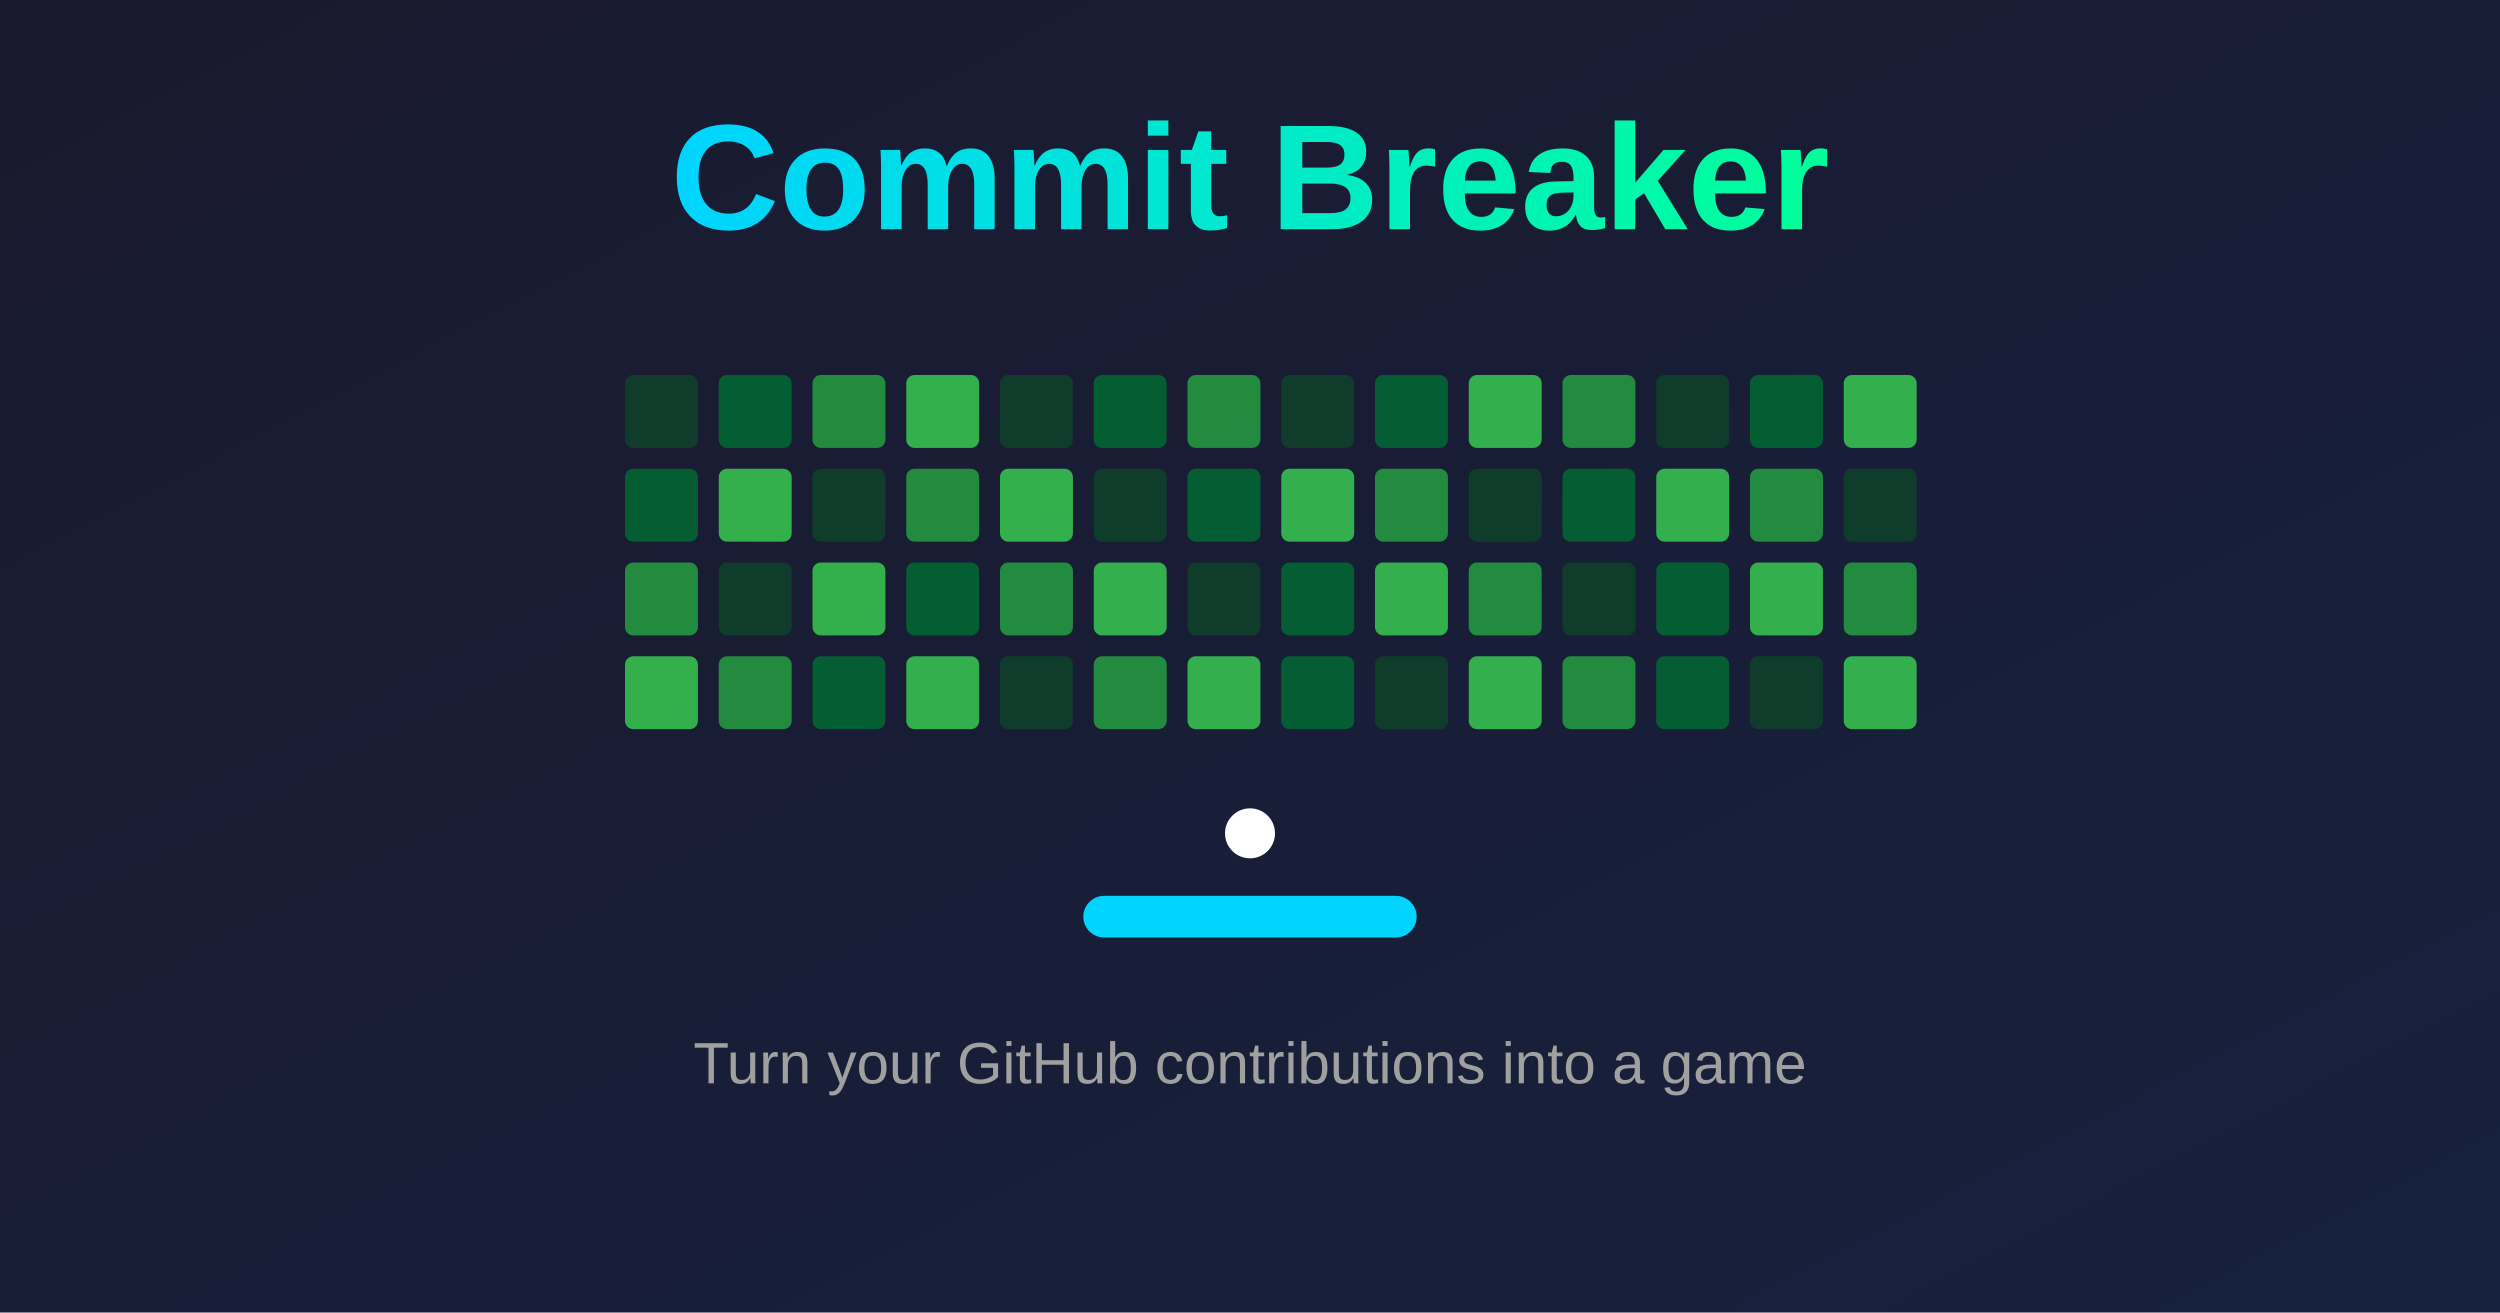
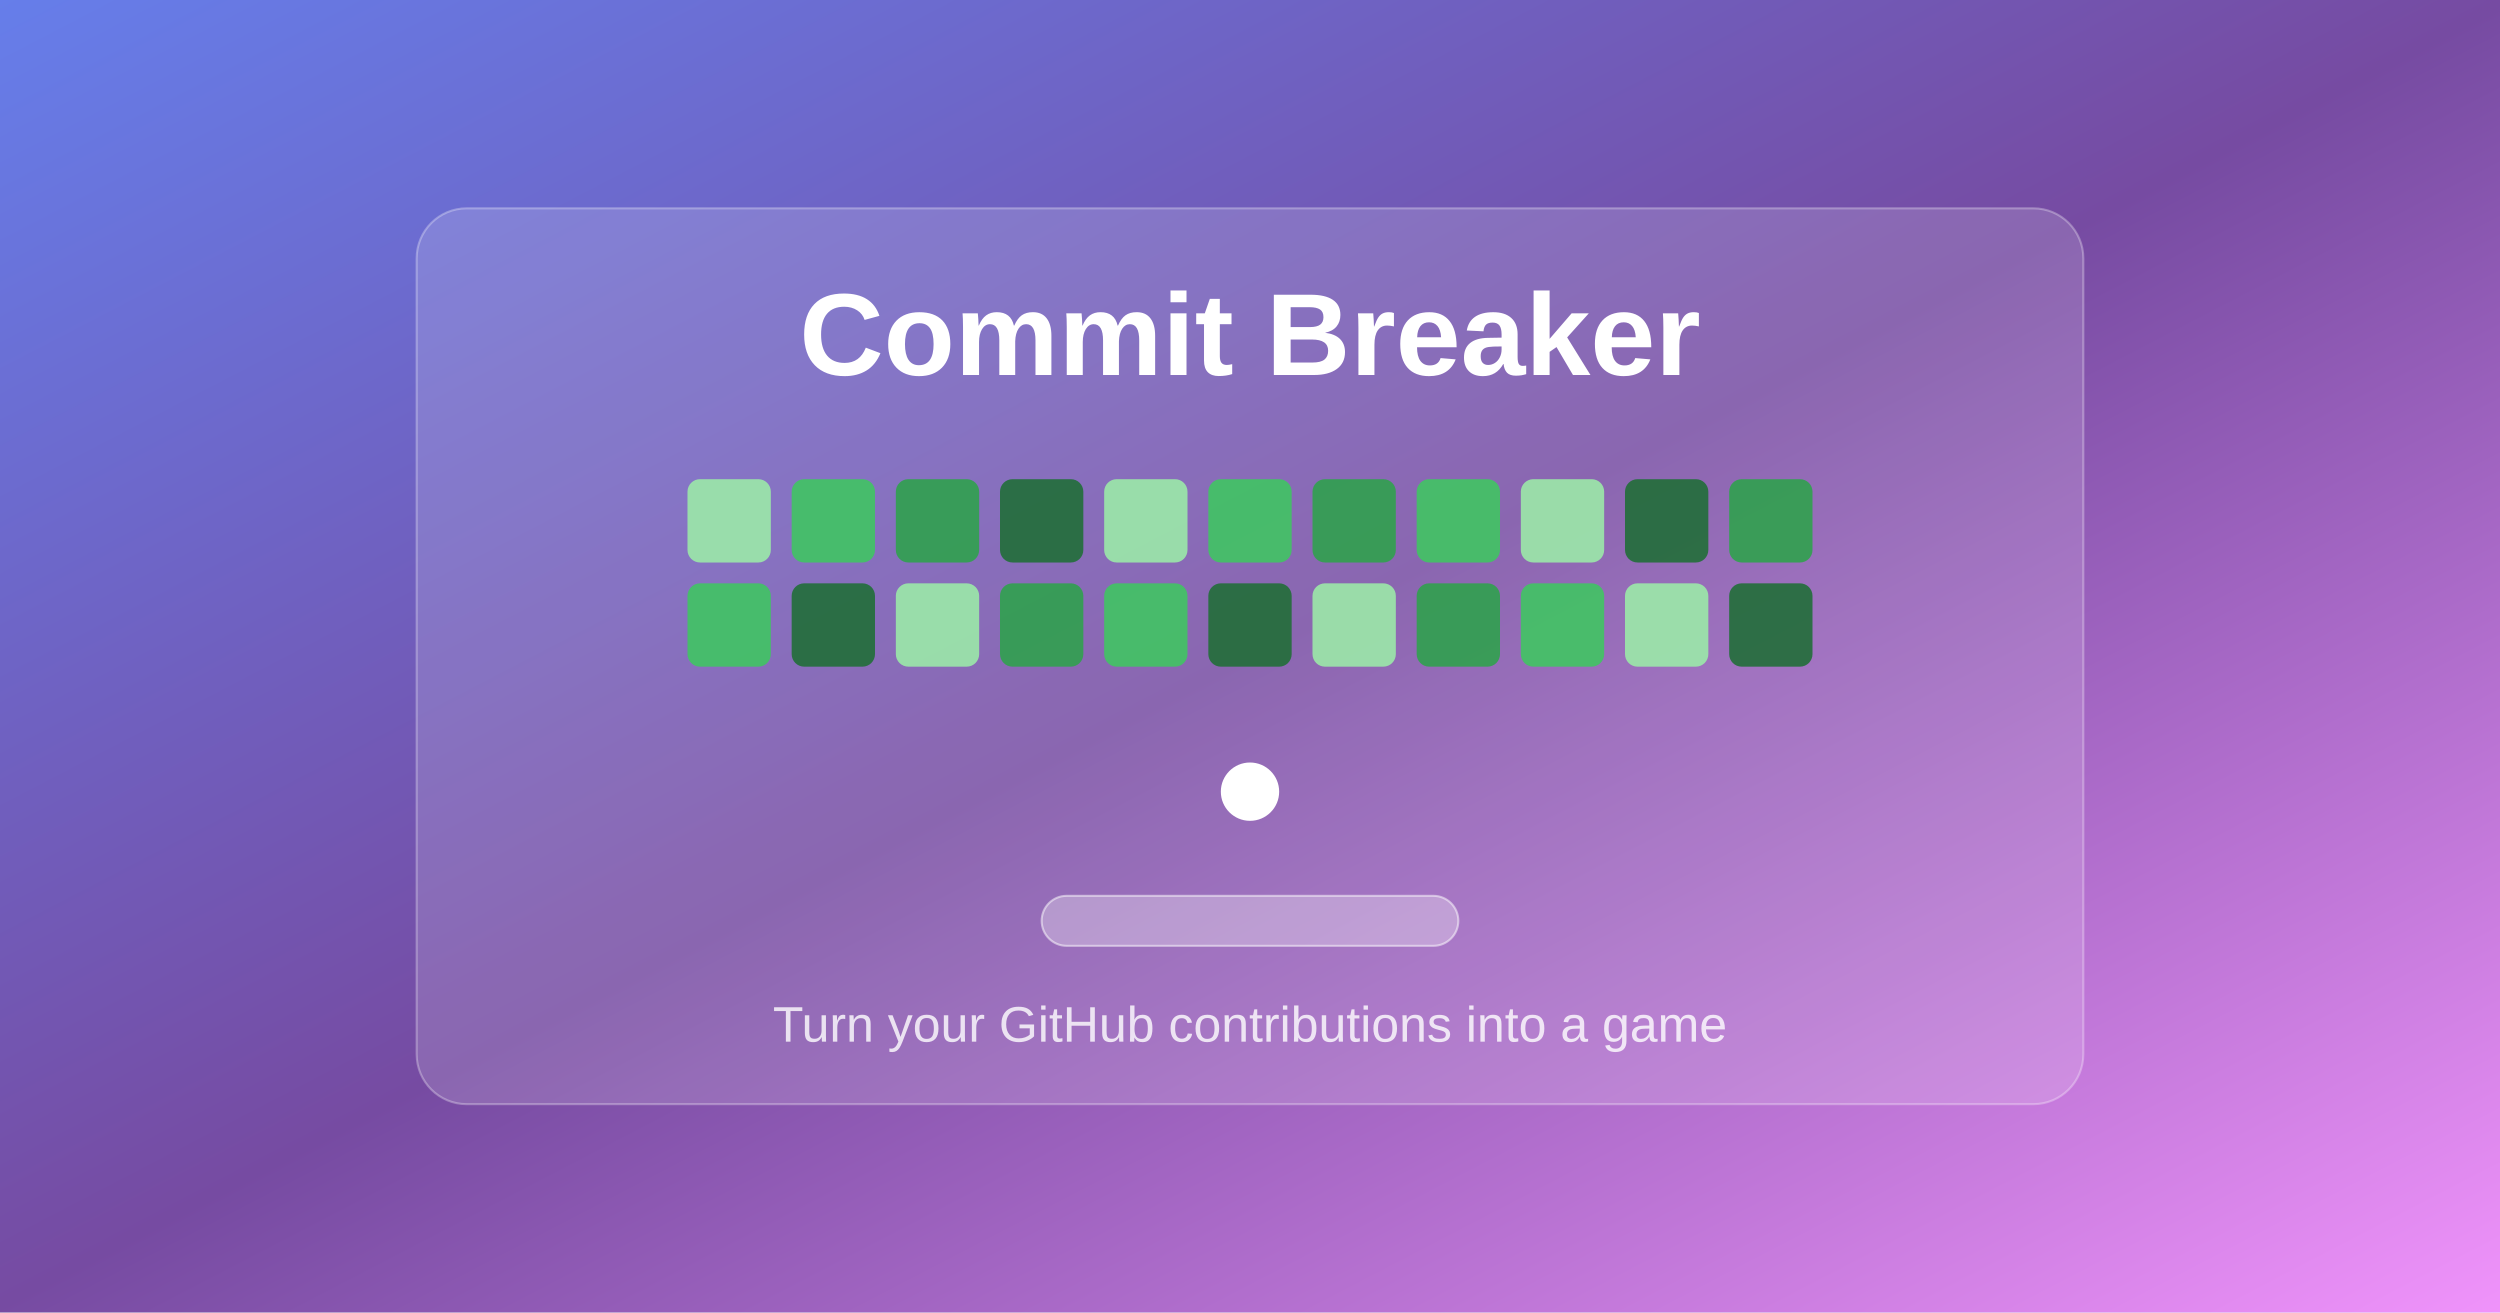
<svg xmlns="http://www.w3.org/2000/svg" width="1200" height="630" viewBox="0 0 1200 630">
  <defs>
    <linearGradient id="bg" x1="0%" y1="0%" x2="100%" y2="100%">
-       <stop offset="0%" style="stop-color:#1a1a2e;stop-opacity:1" />
-       <stop offset="100%" style="stop-color:#16213e;stop-opacity:1" />
+       <stop offset="0%" style="stop-color:#667eea;stop-opacity:1" />
+       <stop offset="50%" style="stop-color:#764ba2;stop-opacity:1" />
+       <stop offset="100%" style="stop-color:#f093fb;stop-opacity:1" />
    </linearGradient>
-     <linearGradient id="titleGrad" x1="0%" y1="0%" x2="100%" y2="0%">
-       <stop offset="0%" style="stop-color:#00d4ff;stop-opacity:1" />
-       <stop offset="100%" style="stop-color:#0f9;stop-opacity:1" />
+     <filter id="glass" x="-50%" y="-50%" width="200%" height="200%">
+       <feGaussianBlur in="SourceGraphic" stdDeviation="10" result="blur" />
+       <feColorMatrix in="blur" type="matrix" values="1 0 0 0 0  0 1 0 0 0  0 0 1 0 0  0 0 0 0.5 0" />
+     </filter>
+     <linearGradient id="glassGrad" x1="0%" y1="0%" x2="0%" y2="100%">
+       <stop offset="0%" style="stop-color:rgba(255,255,255,0.25);stop-opacity:1" />
+       <stop offset="100%" style="stop-color:rgba(255,255,255,0.1);stop-opacity:1" />
    </linearGradient>
  </defs>
  <rect width="1200" height="630" fill="url(#bg)" />
-   <rect x="300" y="180" width="35" height="35" rx="4" fill="#0e4429" opacity="0.8" />
-   <rect x="345" y="180" width="35" height="35" rx="4" fill="#006d32" opacity="0.8" />
-   <rect x="390" y="180" width="35" height="35" rx="4" fill="#26a641" opacity="0.8" />
-   <rect x="435" y="180" width="35" height="35" rx="4" fill="#39d353" opacity="0.8" />
-   <rect x="480" y="180" width="35" height="35" rx="4" fill="#0e4429" opacity="0.8" />
-   <rect x="525" y="180" width="35" height="35" rx="4" fill="#006d32" opacity="0.8" />
-   <rect x="570" y="180" width="35" height="35" rx="4" fill="#26a641" opacity="0.8" />
-   <rect x="615" y="180" width="35" height="35" rx="4" fill="#0e4429" opacity="0.8" />
-   <rect x="660" y="180" width="35" height="35" rx="4" fill="#006d32" opacity="0.8" />
-   <rect x="705" y="180" width="35" height="35" rx="4" fill="#39d353" opacity="0.8" />
-   <rect x="750" y="180" width="35" height="35" rx="4" fill="#26a641" opacity="0.8" />
-   <rect x="795" y="180" width="35" height="35" rx="4" fill="#0e4429" opacity="0.8" />
-   <rect x="840" y="180" width="35" height="35" rx="4" fill="#006d32" opacity="0.8" />
-   <rect x="885" y="180" width="35" height="35" rx="4" fill="#39d353" opacity="0.8" />
-   <rect x="300" y="225" width="35" height="35" rx="4" fill="#006d32" opacity="0.8" />
-   <rect x="345" y="225" width="35" height="35" rx="4" fill="#39d353" opacity="0.8" />
-   <rect x="390" y="225" width="35" height="35" rx="4" fill="#0e4429" opacity="0.8" />
-   <rect x="435" y="225" width="35" height="35" rx="4" fill="#26a641" opacity="0.8" />
-   <rect x="480" y="225" width="35" height="35" rx="4" fill="#39d353" opacity="0.8" />
-   <rect x="525" y="225" width="35" height="35" rx="4" fill="#0e4429" opacity="0.8" />
-   <rect x="570" y="225" width="35" height="35" rx="4" fill="#006d32" opacity="0.8" />
-   <rect x="615" y="225" width="35" height="35" rx="4" fill="#39d353" opacity="0.8" />
-   <rect x="660" y="225" width="35" height="35" rx="4" fill="#26a641" opacity="0.8" />
-   <rect x="705" y="225" width="35" height="35" rx="4" fill="#0e4429" opacity="0.8" />
-   <rect x="750" y="225" width="35" height="35" rx="4" fill="#006d32" opacity="0.8" />
-   <rect x="795" y="225" width="35" height="35" rx="4" fill="#39d353" opacity="0.8" />
-   <rect x="840" y="225" width="35" height="35" rx="4" fill="#26a641" opacity="0.8" />
-   <rect x="885" y="225" width="35" height="35" rx="4" fill="#0e4429" opacity="0.8" />
-   <rect x="300" y="270" width="35" height="35" rx="4" fill="#26a641" opacity="0.8" />
-   <rect x="345" y="270" width="35" height="35" rx="4" fill="#0e4429" opacity="0.8" />
-   <rect x="390" y="270" width="35" height="35" rx="4" fill="#39d353" opacity="0.8" />
-   <rect x="435" y="270" width="35" height="35" rx="4" fill="#006d32" opacity="0.8" />
-   <rect x="480" y="270" width="35" height="35" rx="4" fill="#26a641" opacity="0.8" />
-   <rect x="525" y="270" width="35" height="35" rx="4" fill="#39d353" opacity="0.8" />
-   <rect x="570" y="270" width="35" height="35" rx="4" fill="#0e4429" opacity="0.8" />
-   <rect x="615" y="270" width="35" height="35" rx="4" fill="#006d32" opacity="0.8" />
-   <rect x="660" y="270" width="35" height="35" rx="4" fill="#39d353" opacity="0.8" />
-   <rect x="705" y="270" width="35" height="35" rx="4" fill="#26a641" opacity="0.8" />
-   <rect x="750" y="270" width="35" height="35" rx="4" fill="#0e4429" opacity="0.8" />
-   <rect x="795" y="270" width="35" height="35" rx="4" fill="#006d32" opacity="0.8" />
-   <rect x="840" y="270" width="35" height="35" rx="4" fill="#39d353" opacity="0.8" />
-   <rect x="885" y="270" width="35" height="35" rx="4" fill="#26a641" opacity="0.8" />
-   <rect x="300" y="315" width="35" height="35" rx="4" fill="#39d353" opacity="0.8" />
-   <rect x="345" y="315" width="35" height="35" rx="4" fill="#26a641" opacity="0.8" />
-   <rect x="390" y="315" width="35" height="35" rx="4" fill="#006d32" opacity="0.8" />
-   <rect x="435" y="315" width="35" height="35" rx="4" fill="#39d353" opacity="0.8" />
-   <rect x="480" y="315" width="35" height="35" rx="4" fill="#0e4429" opacity="0.8" />
-   <rect x="525" y="315" width="35" height="35" rx="4" fill="#26a641" opacity="0.8" />
-   <rect x="570" y="315" width="35" height="35" rx="4" fill="#39d353" opacity="0.8" />
-   <rect x="615" y="315" width="35" height="35" rx="4" fill="#006d32" opacity="0.8" />
-   <rect x="660" y="315" width="35" height="35" rx="4" fill="#0e4429" opacity="0.8" />
-   <rect x="705" y="315" width="35" height="35" rx="4" fill="#39d353" opacity="0.8" />
-   <rect x="750" y="315" width="35" height="35" rx="4" fill="#26a641" opacity="0.8" />
-   <rect x="795" y="315" width="35" height="35" rx="4" fill="#006d32" opacity="0.8" />
-   <rect x="840" y="315" width="35" height="35" rx="4" fill="#0e4429" opacity="0.8" />
-   <rect x="885" y="315" width="35" height="35" rx="4" fill="#39d353" opacity="0.8" />
-   <rect x="520" y="430" width="160" height="20" rx="10" fill="#00d4ff" />
-   <circle cx="600" cy="400" r="12" fill="#fff" />
-   <text x="600" y="110" font-family="Arial, sans-serif" font-size="72" font-weight="bold" fill="url(#titleGrad)" text-anchor="middle">
+   <rect x="200" y="100" width="800" height="430" rx="24" fill="rgba(255,255,255,0.15)" stroke="rgba(255,255,255,0.3)" stroke-width="1" />
+   <text x="600" y="180" font-family="Arial, sans-serif" font-size="56" font-weight="bold" fill="#ffffff" text-anchor="middle">
    Commit Breaker
  </text>
-   <text x="600" y="520" font-family="Arial, sans-serif" font-size="28" fill="#a0a0a0" text-anchor="middle">
+   <rect x="330" y="230" width="40" height="40" rx="6" fill="#9be9a8" opacity="0.9" />
+   <rect x="380" y="230" width="40" height="40" rx="6" fill="#40c463" opacity="0.9" />
+   <rect x="430" y="230" width="40" height="40" rx="6" fill="#30a14e" opacity="0.9" />
+   <rect x="480" y="230" width="40" height="40" rx="6" fill="#216e39" opacity="0.9" />
+   <rect x="530" y="230" width="40" height="40" rx="6" fill="#9be9a8" opacity="0.9" />
+   <rect x="580" y="230" width="40" height="40" rx="6" fill="#40c463" opacity="0.9" />
+   <rect x="630" y="230" width="40" height="40" rx="6" fill="#30a14e" opacity="0.9" />
+   <rect x="680" y="230" width="40" height="40" rx="6" fill="#40c463" opacity="0.9" />
+   <rect x="730" y="230" width="40" height="40" rx="6" fill="#9be9a8" opacity="0.9" />
+   <rect x="780" y="230" width="40" height="40" rx="6" fill="#216e39" opacity="0.9" />
+   <rect x="830" y="230" width="40" height="40" rx="6" fill="#30a14e" opacity="0.9" />
+   <rect x="330" y="280" width="40" height="40" rx="6" fill="#40c463" opacity="0.9" />
+   <rect x="380" y="280" width="40" height="40" rx="6" fill="#216e39" opacity="0.9" />
+   <rect x="430" y="280" width="40" height="40" rx="6" fill="#9be9a8" opacity="0.9" />
+   <rect x="480" y="280" width="40" height="40" rx="6" fill="#30a14e" opacity="0.9" />
+   <rect x="530" y="280" width="40" height="40" rx="6" fill="#40c463" opacity="0.9" />
+   <rect x="580" y="280" width="40" height="40" rx="6" fill="#216e39" opacity="0.9" />
+   <rect x="630" y="280" width="40" height="40" rx="6" fill="#9be9a8" opacity="0.9" />
+   <rect x="680" y="280" width="40" height="40" rx="6" fill="#30a14e" opacity="0.9" />
+   <rect x="730" y="280" width="40" height="40" rx="6" fill="#40c463" opacity="0.9" />
+   <rect x="780" y="280" width="40" height="40" rx="6" fill="#9be9a8" opacity="0.9" />
+   <rect x="830" y="280" width="40" height="40" rx="6" fill="#216e39" opacity="0.9" />
+   <circle cx="600" cy="380" r="14" fill="#ffffff" />
+   <rect x="500" y="430" width="200" height="24" rx="12" fill="rgba(255,255,255,0.3)" stroke="rgba(255,255,255,0.5)" stroke-width="1" />
+   <text x="600" y="500" font-family="Arial, sans-serif" font-size="24" fill="rgba(255,255,255,0.8)" text-anchor="middle">
    Turn your GitHub contributions into a game
  </text>
</svg>
